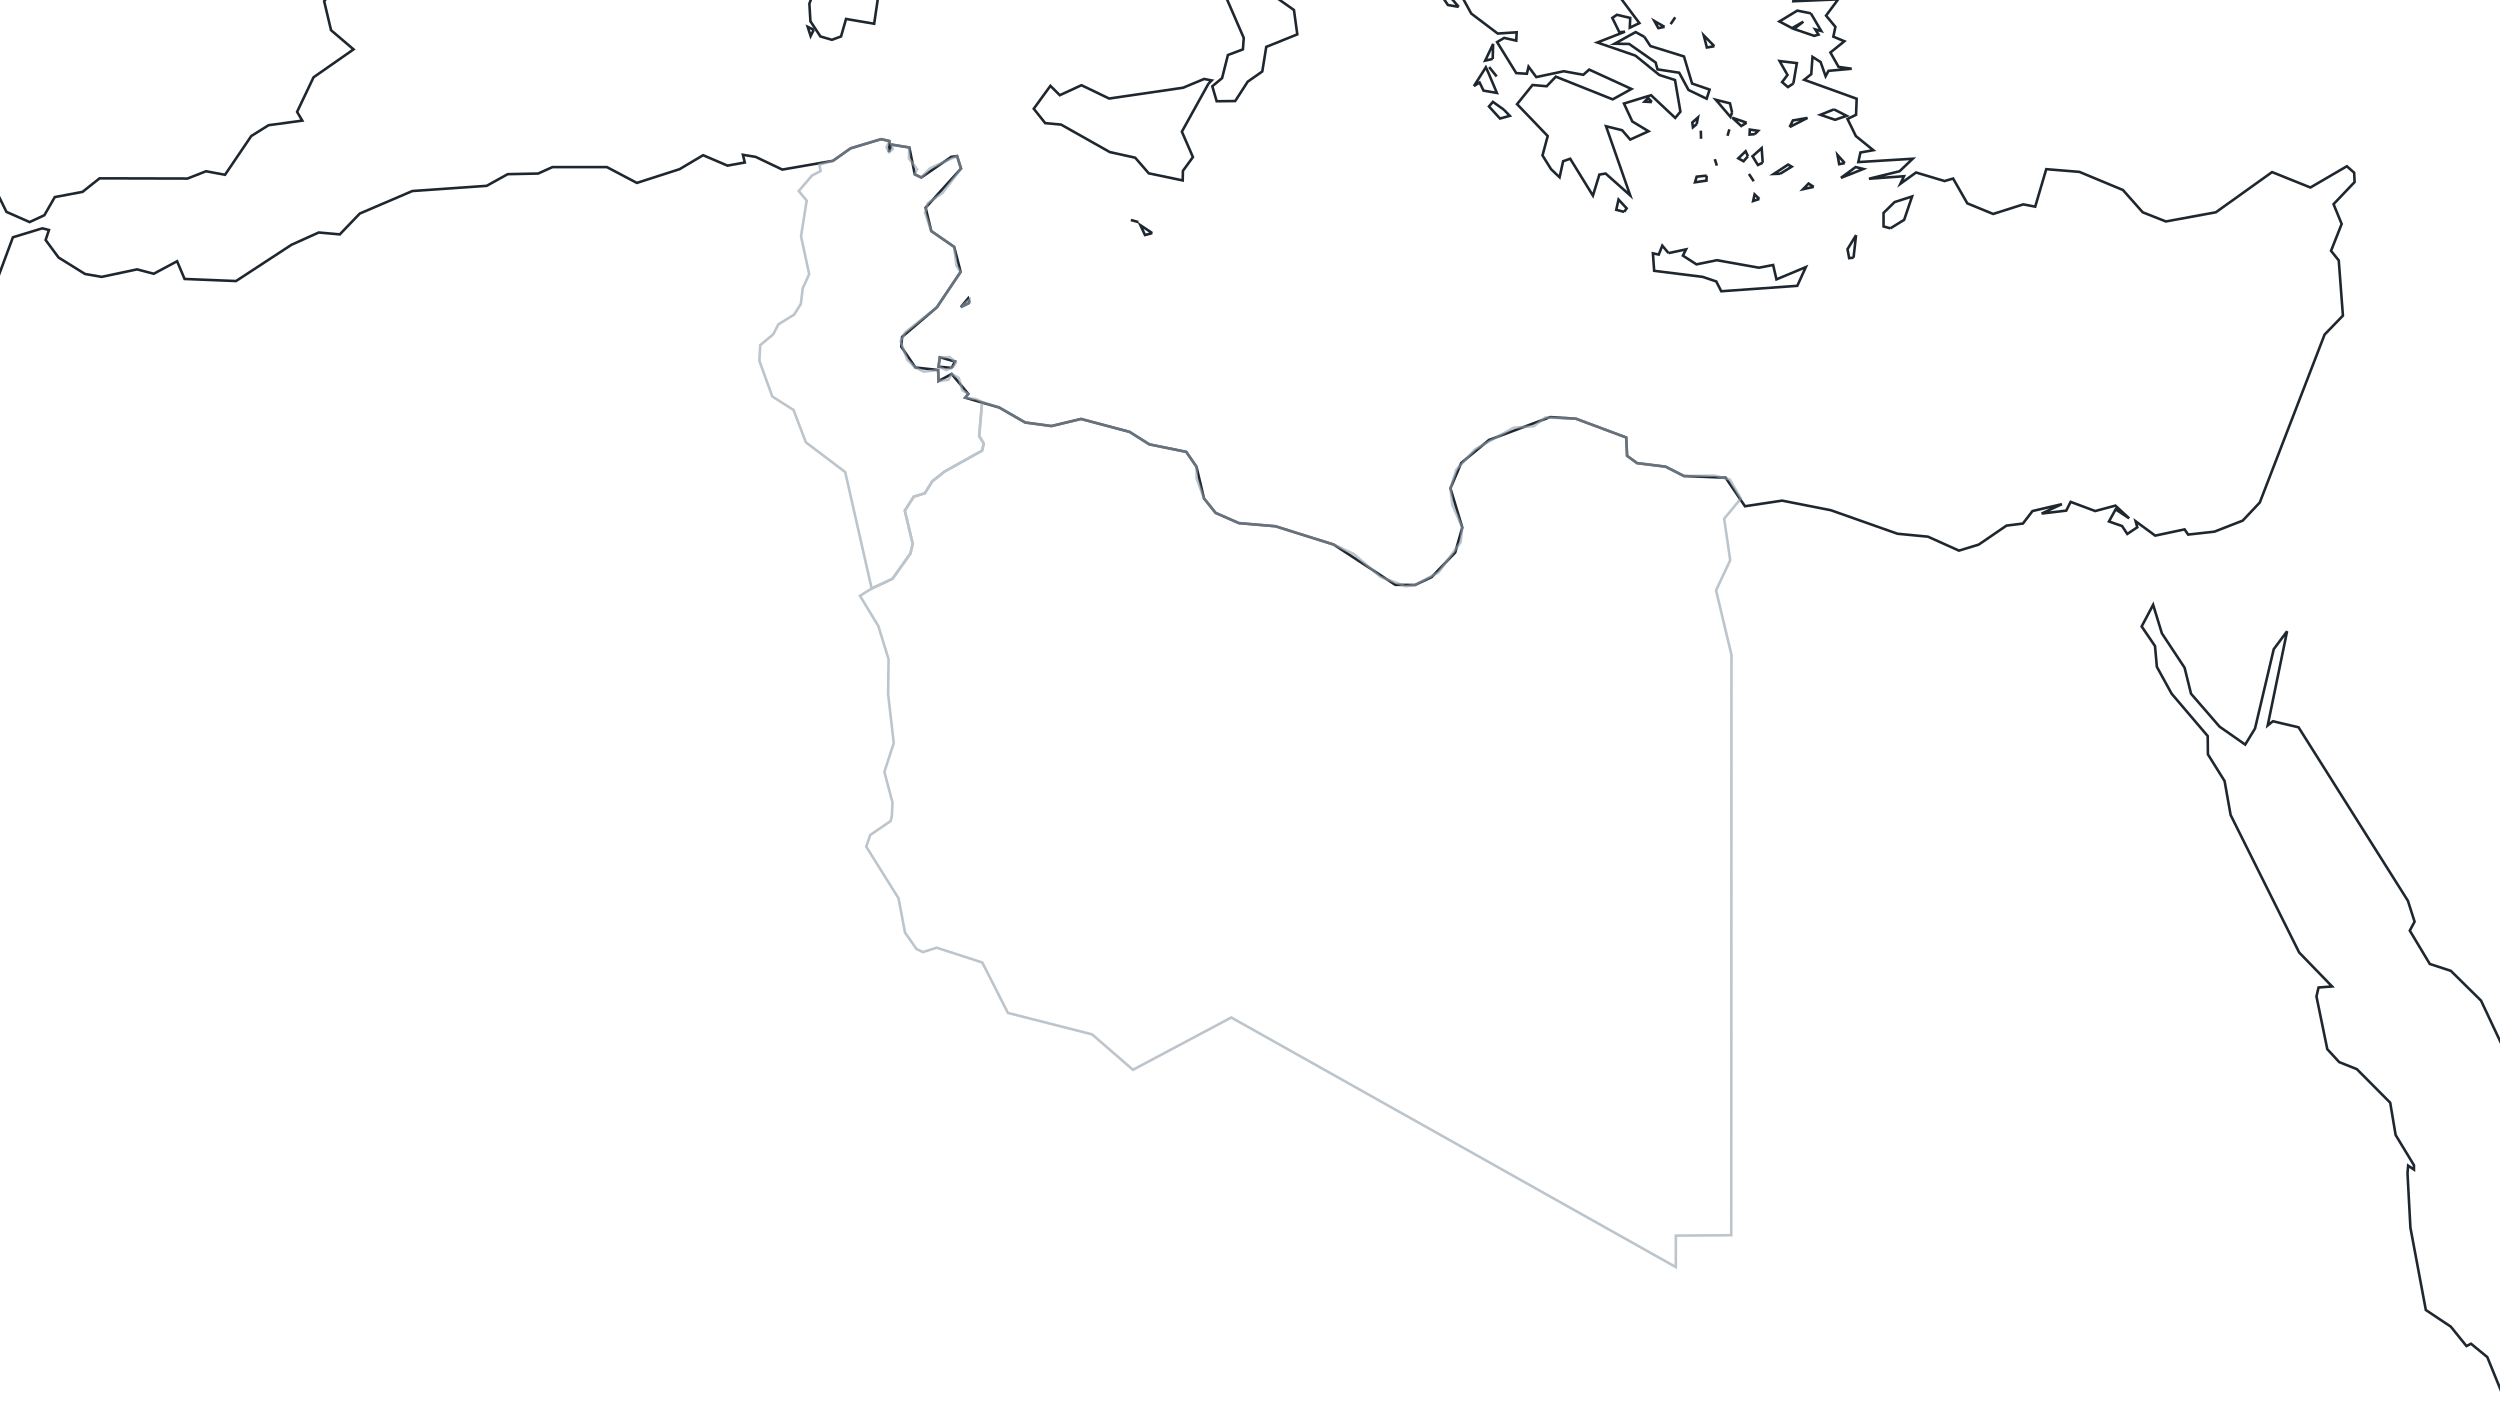
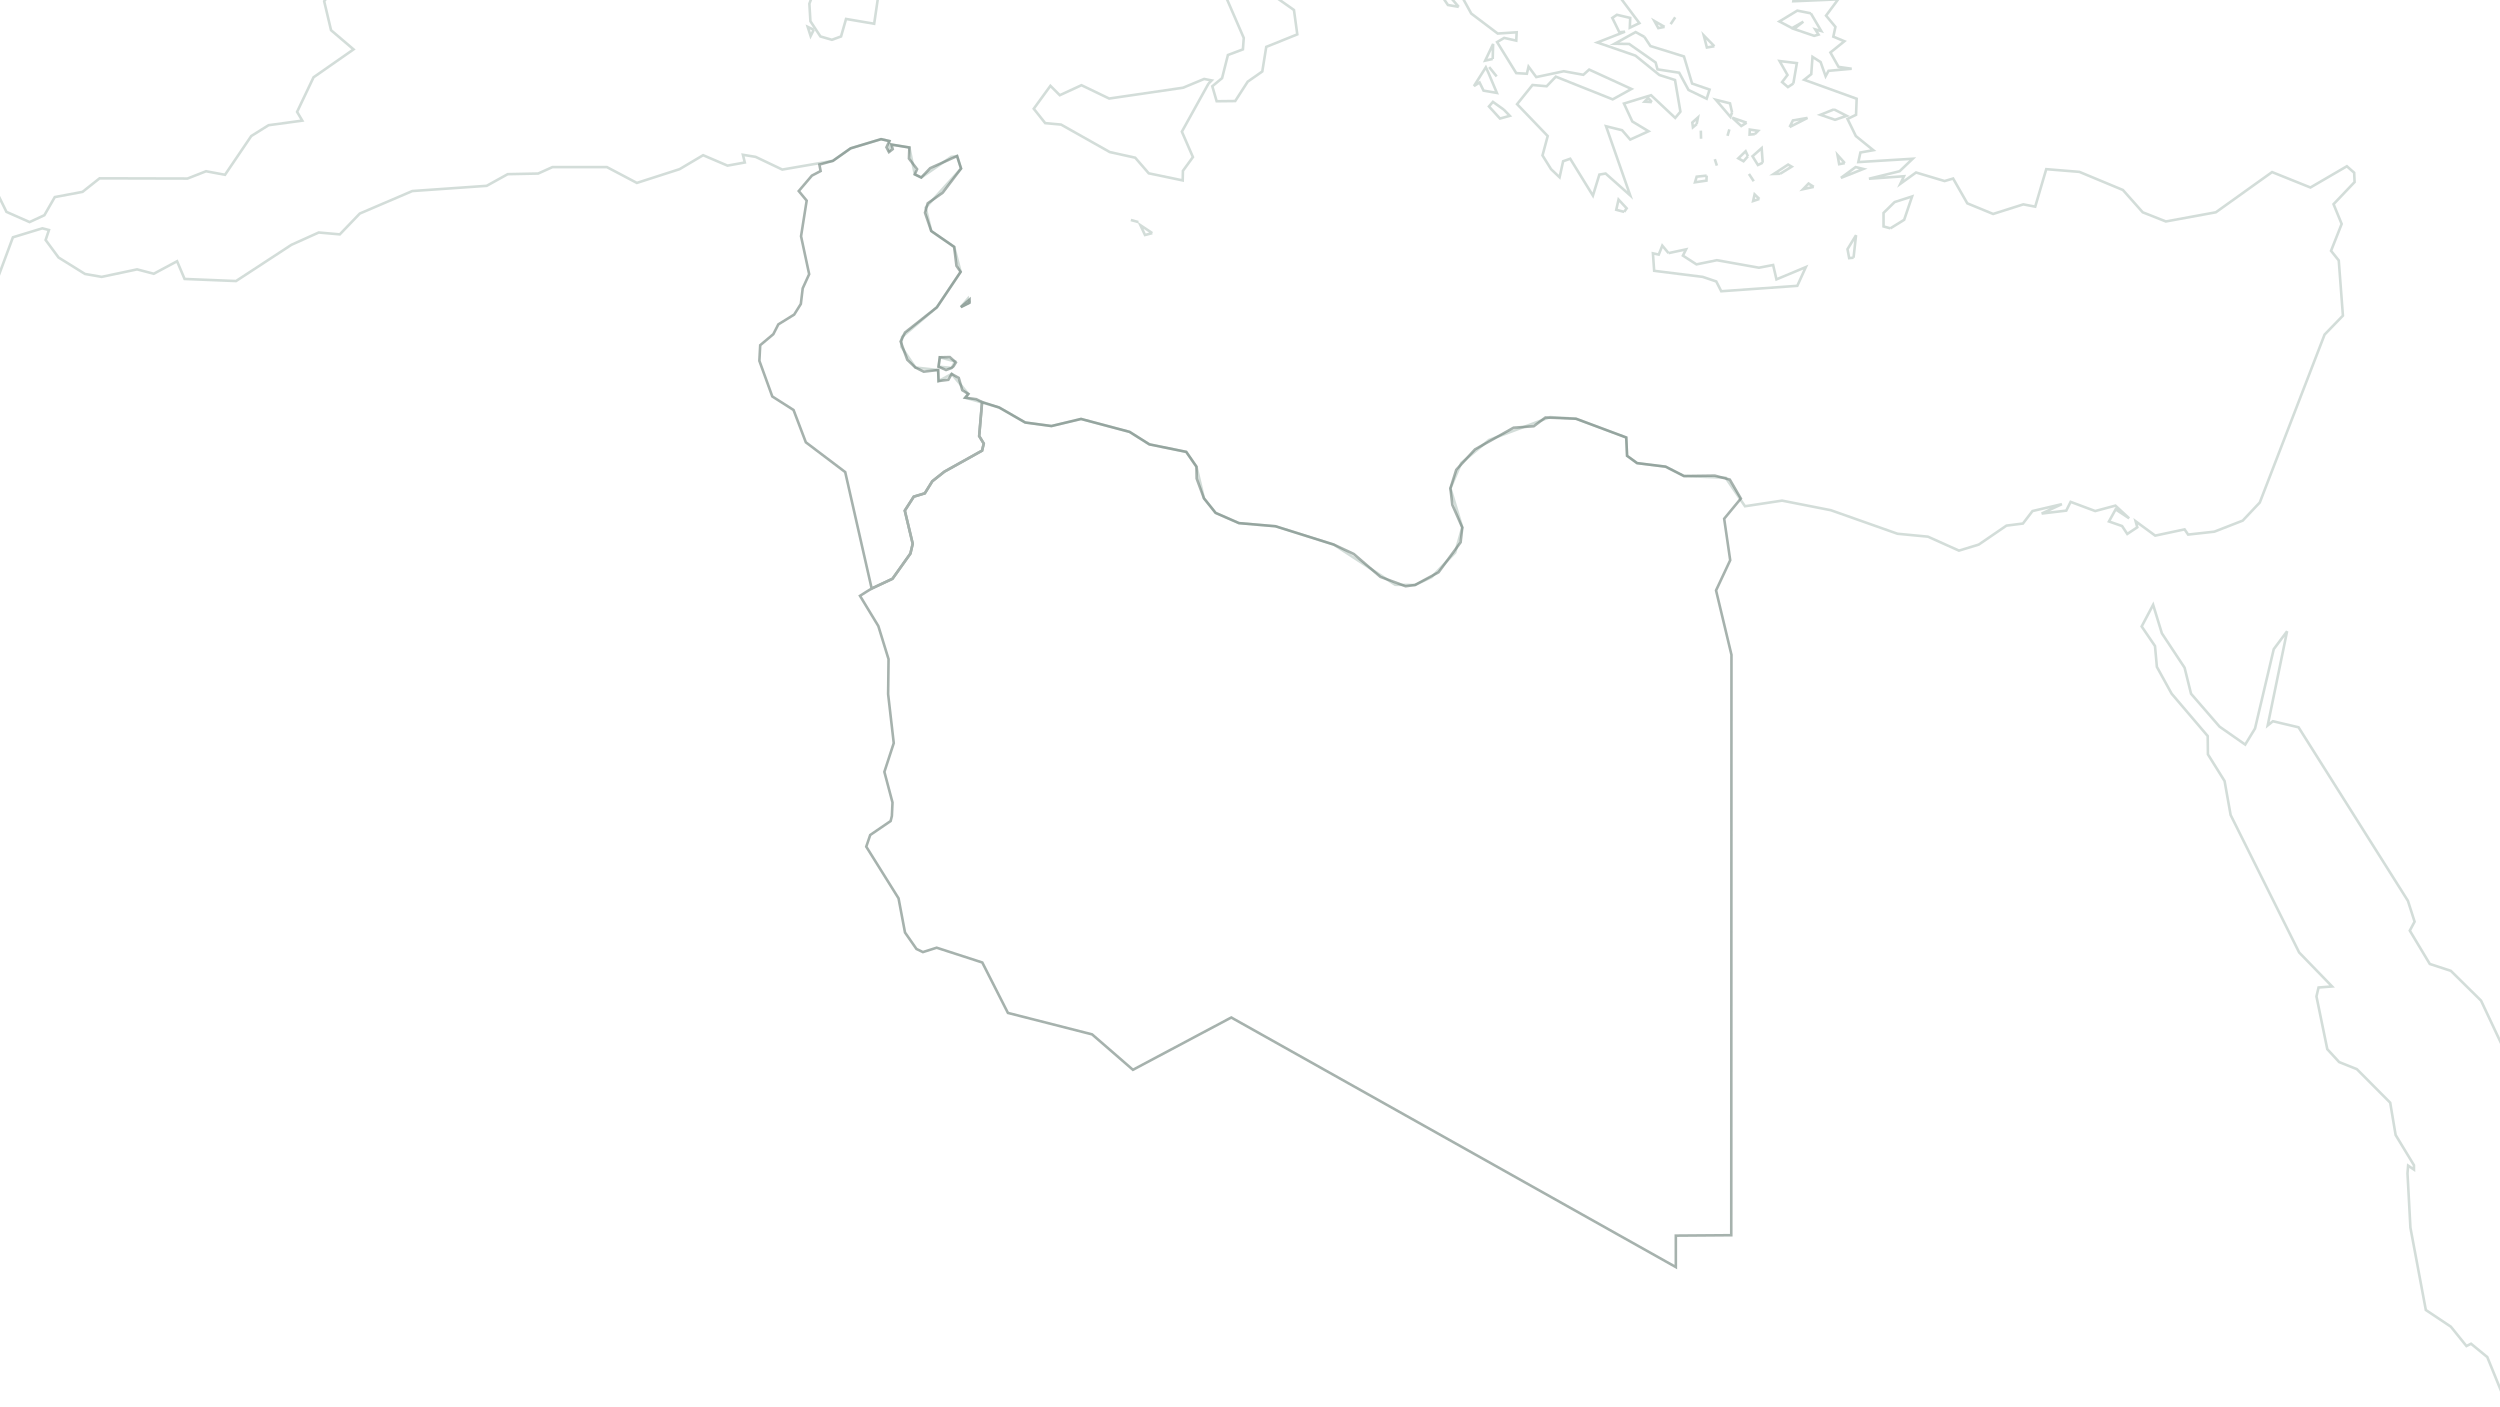
<svg xmlns="http://www.w3.org/2000/svg" viewBox="0 0 1200 675" fill="none" role="presentation">
-   <g stroke="#1E272F" stroke-width="1.25">
+   <g stroke="#D3DDD9" stroke-width="1.25">
    <path d="M800.9 121.5L809.3 119.7L807.8 122.7L814.3 126.9L824.1 124.9L844.3 128.5L851.1 127.2L852.7 134.1L866.8 128.2L862.7 137.2L826.2 139.8L823.8 135.1L817.3 132.9L794 130L793.4 121.6L796.2 122.2L797.9 117.9L800.9 121.5" />
    <path d="M789.3 17.7L792.2 22.1L808.3 27.1L812.2 40.1L820.6 43L819.2 47.4L810.5 43.2L806 34.9L795.6 33.3L794.7 30L782 21.1L775 21L785.1 15.4L789.3 17.7" />
    <path d="M421.7 -22.1L423.4 -14.5L419.6 11.4L406.1 9.1L403.7 17.5L399.3 19.1L393.8 17.5L389 10.2L388.5 1.8L392.5 -9.1L388.8 -11.4L388.8 -24.6" />
    <path d="M580.1 40.1L567.3 63.2L572.6 75.4L567.8 82L567.7 86.6L551.4 83.2L544.9 75.7L532.7 73L509.3 59.8L501.7 59.1L496.2 52.2L504.2 41.2L508.7 45.7L519.1 40.9L532.4 47.3L567.9 42.1L578 37.9L581.6 38.6L580.1 40.1" />
    <path d="M546.4 106.6L542.8 105.6L546.4 106.6" />
    <path d="M907.4 109.6L904.1 108.7L904.1 102.2L909.4 97L917.8 94.3L914 105.5L907.4 109.6" />
    <path d="M889.7 123.7L887.6 123.9L886.8 119.6L890.9 112.9L889.7 123.7" />
    <path d="M885.5 78.3L882.8 78.8L882 74.4L885.5 78.3" />
    <path d="M883.6 85.4L890.7 80.2L894.4 81.1L883.6 85.4" />
    <path d="M846.1 78.1L843.8 79.2L841.2 75L845.6 71.1L846.1 78.1" />
    <path d="M839 75L836.9 77.4L834.4 76L837.9 72.6L839 75" />
    <path d="M844.5 95.5L841.5 96.5L842.2 93.3L844.5 95.5" />
    <path d="M841.8 87L839.5 83.5L841.8 87" />
    <path d="M880.3 52.5L886.4 55.6L880.8 57.5L873.8 55.1L880.3 52.5" />
    <path d="M859 61L860.6 57.8L867.6 56.6L859 61" />
    <path d="M854.5 83.4L851.4 83.5L858.3 79L860 80L854.5 83.4" />
    <path d="M870.6 89.7L865.5 90.8L868.1 88.1L870.6 89.7" />
    <path d="M814.4 59.6L812.6 61.1L812.3 58.8L815 56.4L814.4 59.6" />
    <path d="M816.5 66.6L816.4 62.7L816.5 66.6" />
    <path d="M819.2 84.3L819.1 86.7L813.6 87.5L814.4 84.8L819.2 84.3" />
    <path d="M830.1 62.1L829.2 65.2L830.1 62.1" />
    <path d="M831.4 54L830.6 56.1L823.6 47.9L830.4 49.6L831.4 54" />
    <path d="M838.4 58.9L835.8 60.5L831.5 56.5L838.4 58.9" />
    <path d="M824.1 79.5L823.1 76.4L824.1 79.5" />
    <path d="M860.8 40.1L858.2 41.8L855.4 39.4L858 36L854.2 29.3L862.5 30.3L860.8 40.1" />
    <path d="M869.2 6.4L874.2 14.9L871.3 14.1L872.9 16.6L870.8 17.2L861.1 13.9L865.6 10.4L860.2 13.5L854.1 10.3L862.7 5.1L869.2 6.4" />
    <path d="M799 12.9L796 13.5L794.1 10.1L799 12.9" />
    <path d="M801.9 11.6L804.1 8.3L801.9 11.6" />
    <path d="M822.9 22.2L819.3 22.8L817.8 17L822.9 22.2" />
    <path d="M843.3 -13.4L841.1 -8.1L838.2 -10.7L833.2 -9.5L833.1 -13.9L843.3 -13.4" />
    <path d="M857.5 -18.1L849.4 -18.1L856.1 -21.2L857.5 -18.1" />
    <path d="M465.4 145.3L461.2 147.4L464.7 143.2L465.4 145.3" />
    <path d="M456.8 176.6L450.5 176L451.1 171.5L458.4 173.5L456.8 176.6" />
    <path d="M390.6 14.3L389.1 17.3L387.7 12.9L390.6 14.3" />
    <path d="M278.9 -9.1L267.6 -12.7L267.2 -15.9L277.1 -14.9L278.9 -9.1" />
    <path d="M553.1 111.9L549.6 112.8L547.4 108.1L553.1 111.9" />
    <path d="M714.5 35.1L718.5 44.6L712.1 43.5L710.2 39.6L707.5 41.3L713.2 32.3L714.5 35.1" />
    <path d="M721.8 52.6L724.7 55.6L720 56.9L714.7 51.1L716.6 48.9L721.8 52.6" />
    <path d="M716.5 28.3L712.9 29.1L716.7 21.1L716.5 28.3" />
    <path d="M718.4 36.7L714.8 32.2L718.4 36.7" />
    <path d="M700.2 3.3L695 2.4L688.7 -6.9L696.2 -7.1L694 -3.9L700.2 3.3" />
    <path d="M792.9 49L789.4 48.8L791.1 47L792.9 49" />
    <path d="M779.6 101.7L775.8 100.7L776.9 95.8L780.8 100L779.6 101.7" />
    <path d="M842.3 64.4L839.8 64.6L839.9 62.2L843.9 62.8L842.3 64.4" />
    <path d="M1221.6 577.3L1207.7 553.2L1209.1 546.9L1204.9 535.9L1206.9 514.3L1190.9 480.3L1176.4 466L1166.3 462.7L1156.7 446.7L1159 442.4L1155.8 432.4L1103.3 349.1L1091 346.2L1088.5 348.2L1097.8 303L1091.4 311.6L1082.4 349.7L1077.7 357.4L1065.4 348.8L1051.7 333L1048.6 320.5L1037.7 304L1033.5 290.3L1028 300.7L1034.4 310.1L1035.3 320.1L1042.4 333L1059.7 353.3L1059.8 362.1L1067.8 374.9L1070.7 391.2L1103.6 457.2L1119.4 473.5L1112.9 474L1111.9 478.3L1117.1 503.6L1122.8 509.8L1131.3 513.2L1147.3 529.3L1149.9 544.8L1158.7 559.3L1158.7 561.4L1155.9 559.5L1155.6 563.2L1157 589.3L1164.4 628.8L1176.4 636.8L1183.9 646.1L1186.1 645L1193.9 651.4L1206.1 681.4L1211.2 708.5" />
    <path d="M-19.8 169.1L-5.2 144.6L6.2 113.9L20.3 109.6L23.5 110.4L21.9 115.2L28.1 123.6L40.8 131.5L48.8 132.9L65.8 129.3L73.8 131.4L85 125.4L88.6 133.9L113.3 134.9L139.9 117.5L153 111.6L163.1 112.5L172.7 102.5L197.9 91.7L233.6 89.2L243.7 83.6L258.3 83.3L265.2 80.2L291.3 80.2L305.7 87.8L326.2 81.2L337.5 74.5L349.2 79.5L357.5 78L356.6 74.3L362.7 75.3L375.5 81.4L399.8 77.2L408.3 71.2L422.9 66.8L426.9 67.7L426.7 73L427.9 69.4L436.5 70.8L439.1 83.7L442.2 85.2L456.6 75.3L459.4 74.9L461.3 80.9L444.3 99.7L447 110.9L458 118.5L461.1 130.5L449.7 147.5L433 161.7L432.6 166.4L439.4 176.4L450.3 177.6L450.5 182.9L456.8 179.5L464.8 189.1L463.3 190.9L479.6 195.6L492.1 202.8L504.7 204.5L518.9 201.1L542.2 207.3L551.7 213.3L569.4 216.9L574.3 224L577.9 239.2L583.5 246.2L594.7 251.1L612.2 252.6L640.2 261.4L669.7 280.7L679.2 280.8L687.2 277L698.5 265.2L701.9 253.2L696.2 234.4L701.4 222.2L714.7 211.2L744.1 200.2L756.5 201L780.6 210L781 218.8L785.8 222.3L799.5 224L808.3 228.5L828.3 229.3L837.6 243L855.4 240.3L878.8 244.9L910.8 256.2L925.4 257.6L940.3 264.3L949.8 261.4L963.1 252.3L971 251.3L975.6 245.3L989.7 242L980 246.5L991.8 245.1L993.9 240.9L1005.7 245.3L1015.4 242.7L1022 248.8L1015.5 244.5L1012.3 250.3L1018.6 252.5L1021.1 256.3L1025.9 253.1L1025.1 250.2L1034.5 257.1L1048.6 254.1L1050.3 256.6L1062.9 255.2L1076.5 249.9L1084.7 241.2L1115.8 160.6L1124.6 151.5L1122.6 125L1118.9 120.4L1124 107.5L1120.1 98L1130.2 87.4L1130 82.9L1126.5 79.8L1109 90L1090.6 82.6L1063.6 101.9L1039.6 106.3L1028.5 101.9L1019 91.2L998.1 82.5L982.2 81.2L976.9 99.2L971.2 98.1L956.7 102.7L944.3 97.6L937.5 85.7L933.4 86.9L919.7 82.8L912.2 88.2L913.9 84.6L897.1 85.8L911.8 82.2L918.1 76.2L892 77.8L893 73.2L899.2 72.1L890.8 65.3L886.8 57.1L890.9 55.1L891.2 47.4L866 38.3L869.4 35.6L870 27.3L873.9 29.8L876.3 36.6L877.7 34L888.8 33L882.5 32.1L878.6 25.2L885.3 19.8L880 17.6L881 12.9L876.5 7.5L882.3 -0.3L860.8 0.6L863.1 -13.6L878 -26.1" />
    <path d="M897.6 -23.7L906 -24.6" />
    <path d="M870.8 -21.9L863.7 -16.2L867.7 -25.8" />
    <path d="M810.6 -23.9L814.1 -18.4L802.6 -24.8" />
    <path d="M797.6 -24L804.9 -14.7L803.5 -12.9L795.9 -20.7L789.6 -22L789.8 -17.5L794.9 -11.6L788.8 -13.6L786.5 -20.5L775.4 -26.1" />
    <path d="M767.7 -22.3L767.3 -15.1L786.9 11.1L782.3 13.3L782.5 8.6L776.1 7.1L773.9 8.6L775.2 11.2L777.3 15.5L780 15.2L766.7 20.4L785 26.7L796.5 36L804 38.4L806.6 53.6L804.1 56.6L792.5 45.7L779.5 49.7L783.5 58.3L791.3 63L782.5 67L778.6 62.5L770.9 60.6L782.5 93.8L770.7 83.3L767.7 83.8L764.6 93.9L753.7 76.2L750.3 77.4L748.6 85.1L744.5 81.2L740.4 74.6L742.9 65.3L728.2 50L735.6 40.8L742.4 41.4L746.8 36.8L774.1 47.7L783.1 42.7L762.8 33.4L760 35.9L750.6 34.2L737.4 37L733.7 32L732.9 35.4L727.8 35.1L718.6 20.2L722 18.2L727.8 19.5L728 15.5L718.9 16.1L706.2 6.5L694.2 -15.3L681.1 -24.5" />
    <path d="M657 -20.7L653.9 -8.5L646.8 -12L641.2 -22.4L628.6 -24.3" />
    <path d="M612.9 -23.9L605.3 -6.3L621.1 4.8L622.7 16.5L607.8 22.5L605.9 34.3L598.9 39.2L592.9 48.5L584 48.6L581.9 41.4L586.6 37.5L589.4 26.4L596.6 23.7L597 18.2L583.2 -13.6L563.4 -21.2L564.3 -25.4" />
    <path d="M174.1 -23.6L155.6 0.6L158.9 14.5L169.7 23.7L150.5 37.1L142.6 53.7L145.1 57.9L128.9 60.1L120.6 65.3L108 83.9L98.9 82.2L90 85.7L47.8 85.6L39.6 92.1L26.3 94.6L21.3 103.3L14.2 106.6L3.1 101.7L-3 89.3L-6 88.1L-6.8 85.3L-1.6 79.7L-6.3 82.2L-19.4 71.2L-18.8 68.6L-27.1 70.8" />
  </g>
-   <g stroke="#93A0AC" stroke-width="1.25" opacity="0.62">
+   <g stroke="#6F827B" stroke-width="1.25" opacity="0.62">
    <path d="M418.4 282.5L428.4 277.8L437 265.7L438.1 261L434.3 245.1L438.6 238.4L443.9 236.8L447.5 231L453.3 226.4L471.4 216.3L472.2 212.9L470 209.3L471.4 193L479.6 195.6L492.1 202.8L504.7 204.5L518.9 201.1L542.2 207.3L551.7 213.3L569.4 216.9L574.3 224L574.4 229.7L577.9 239.2L583.5 246.2L594.7 251.1L612.2 252.6L640.2 261.4L649.8 265.9L662.6 276.9L674.7 281.4L679.2 280.8L690.5 274.7L701.1 260.3L701.9 253.2L697.1 242.3L696.2 234.4L699 225.5L708 215.7L726.5 205.3L736.2 204.6L741.8 200.4L756.5 201L780.6 210L781 218.8L785.8 222.3L799.5 224L808.3 228.5L823.1 228.3L830.3 230.2L835.6 239.3L827.6 249L830.5 268.9L823.7 283.4L831.1 314.3L831 592.9L804.4 593.1L804.4 608.2L591 488.4L543.8 513.5L524.2 496.5L483.8 486.2L471.5 462L449.6 454.9L443 457L439.9 455.5L434.4 447.6L431.3 431.2L415.8 406.4L417.7 400.8L427.5 394.1L428.1 391.7L428.4 385.2L424.5 370.5L429 356.7L426.3 333.2L426.5 316.4L421.6 300.5L412.8 286L415.8 284.1Z" />
    <path d="M471.4 193L470 209.3L472.2 212.9L471.4 216.3L453.3 226.4L447.5 231L443.9 236.8L438.6 238.4L434.3 245.1L438.1 261L437 265.7L428.4 277.8L418.4 282.5L405.7 226.6L386.8 212.3L380.9 196.8L370.7 190.3L364.5 173.2L364.9 165.7L371.2 160.4L373.6 155.7L381.2 151L384.4 145.9L385.3 138.4L388.4 131.6L384.5 113.4L387.2 96.3L383.4 91.7L389.7 84.3L393.9 82.1L393.3 79L399.8 77.2L408.3 71.2L422.9 66.8L426.9 67.7L425.5 70.7L426.7 73L428.5 71.6L427.9 69.4L436.5 70.8L436.3 76.1L440.2 81.2L439.1 83.7L442.2 85.2L446.5 80.7L459.4 74.9L461.3 80.9L452.5 92.5L445.3 97.6L444 102.1L447 110.9L458 118.5L459.1 127.6L461.1 130.5L449.7 147.5L434.4 159.6L432.3 163.9L435.5 172.7L439.4 176.4L443.4 178.4L450.3 177.6L450.5 182.9L455.2 182.3L456.8 179.5L460.2 181.4L461.9 187.3L464.8 189.1L463.3 190.9L468.6 191.6Z" />
    <path d="M465.4 145.3L461.2 147.4L465.4 143.8Z" />
    <path d="M456.8 176.6L454.1 177.6L450.5 176L451.1 171.5L455.9 171.4L458.8 174L457.7 175.8Z" />
  </g>
</svg>
